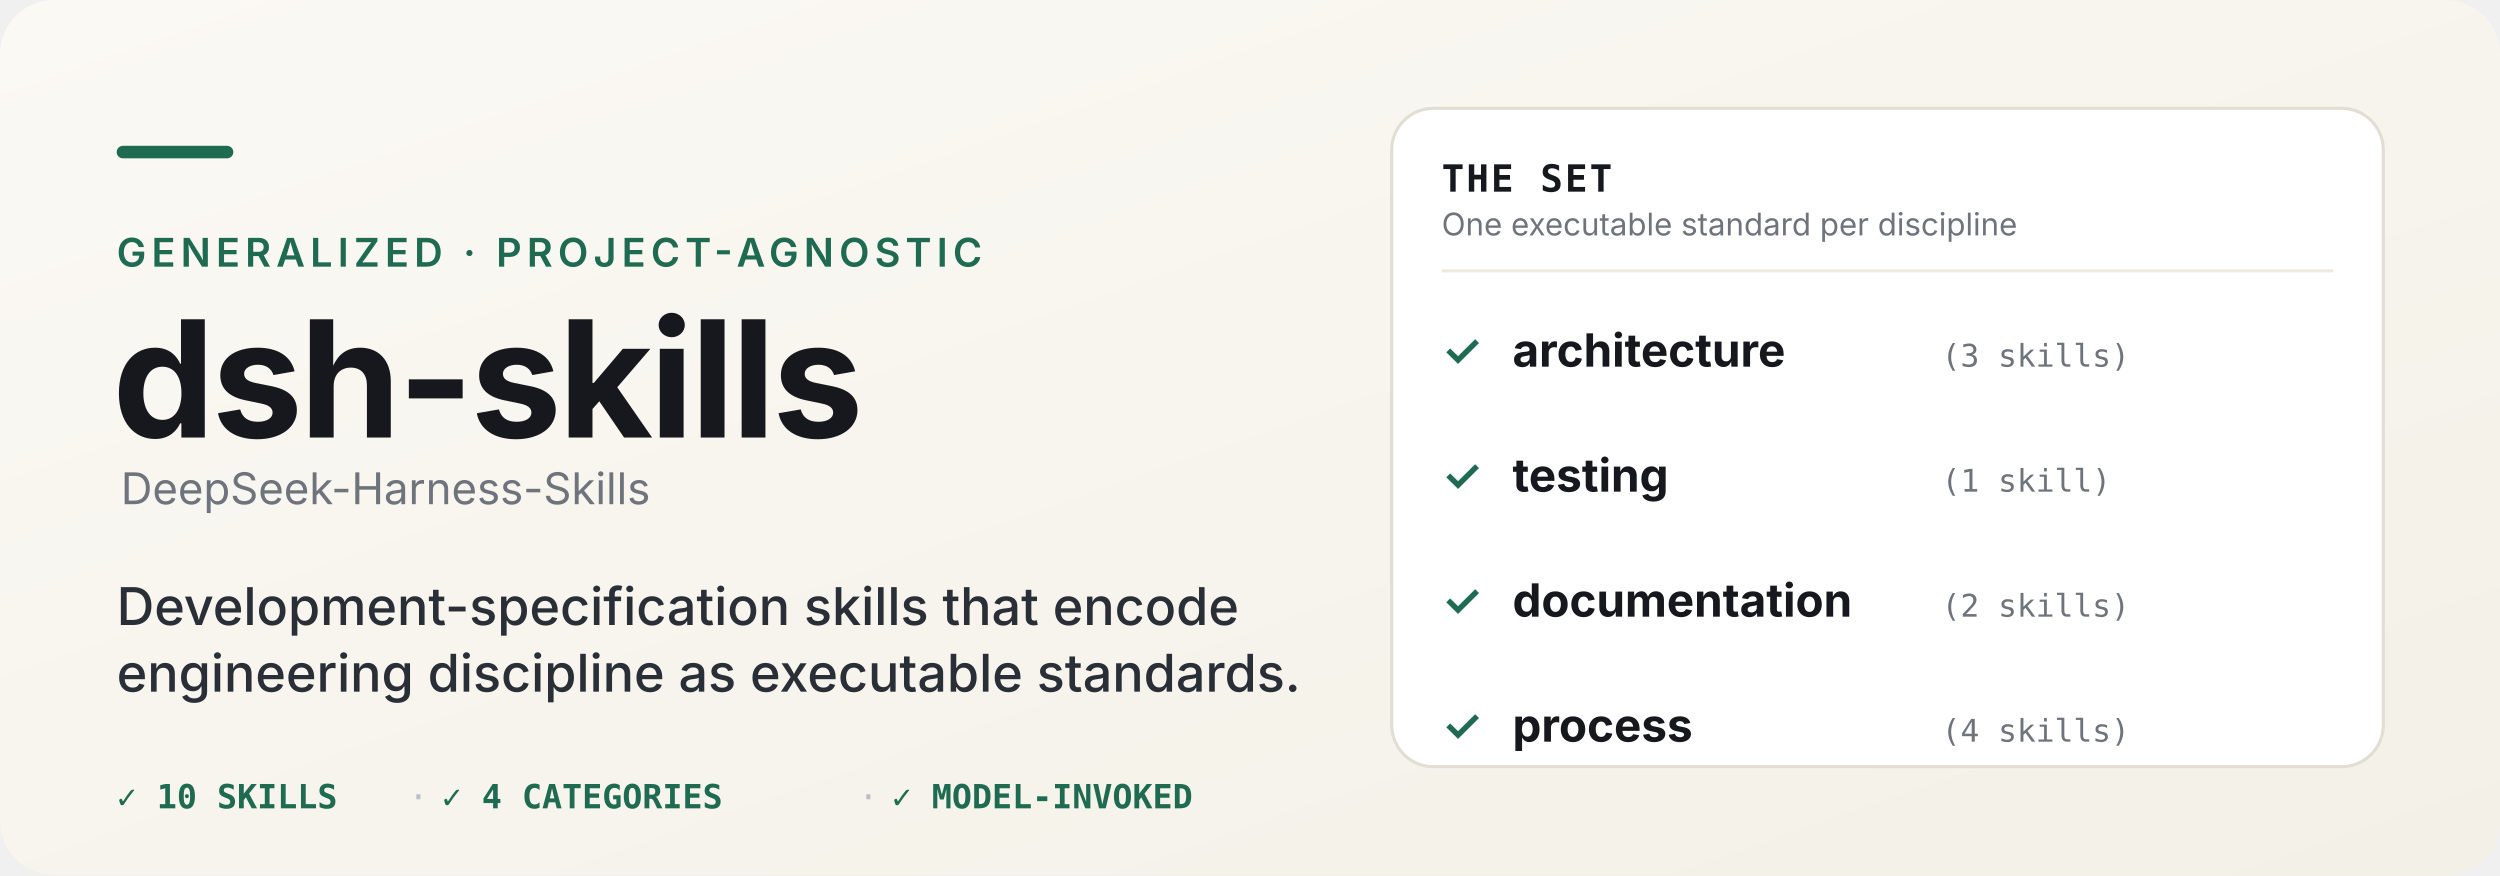
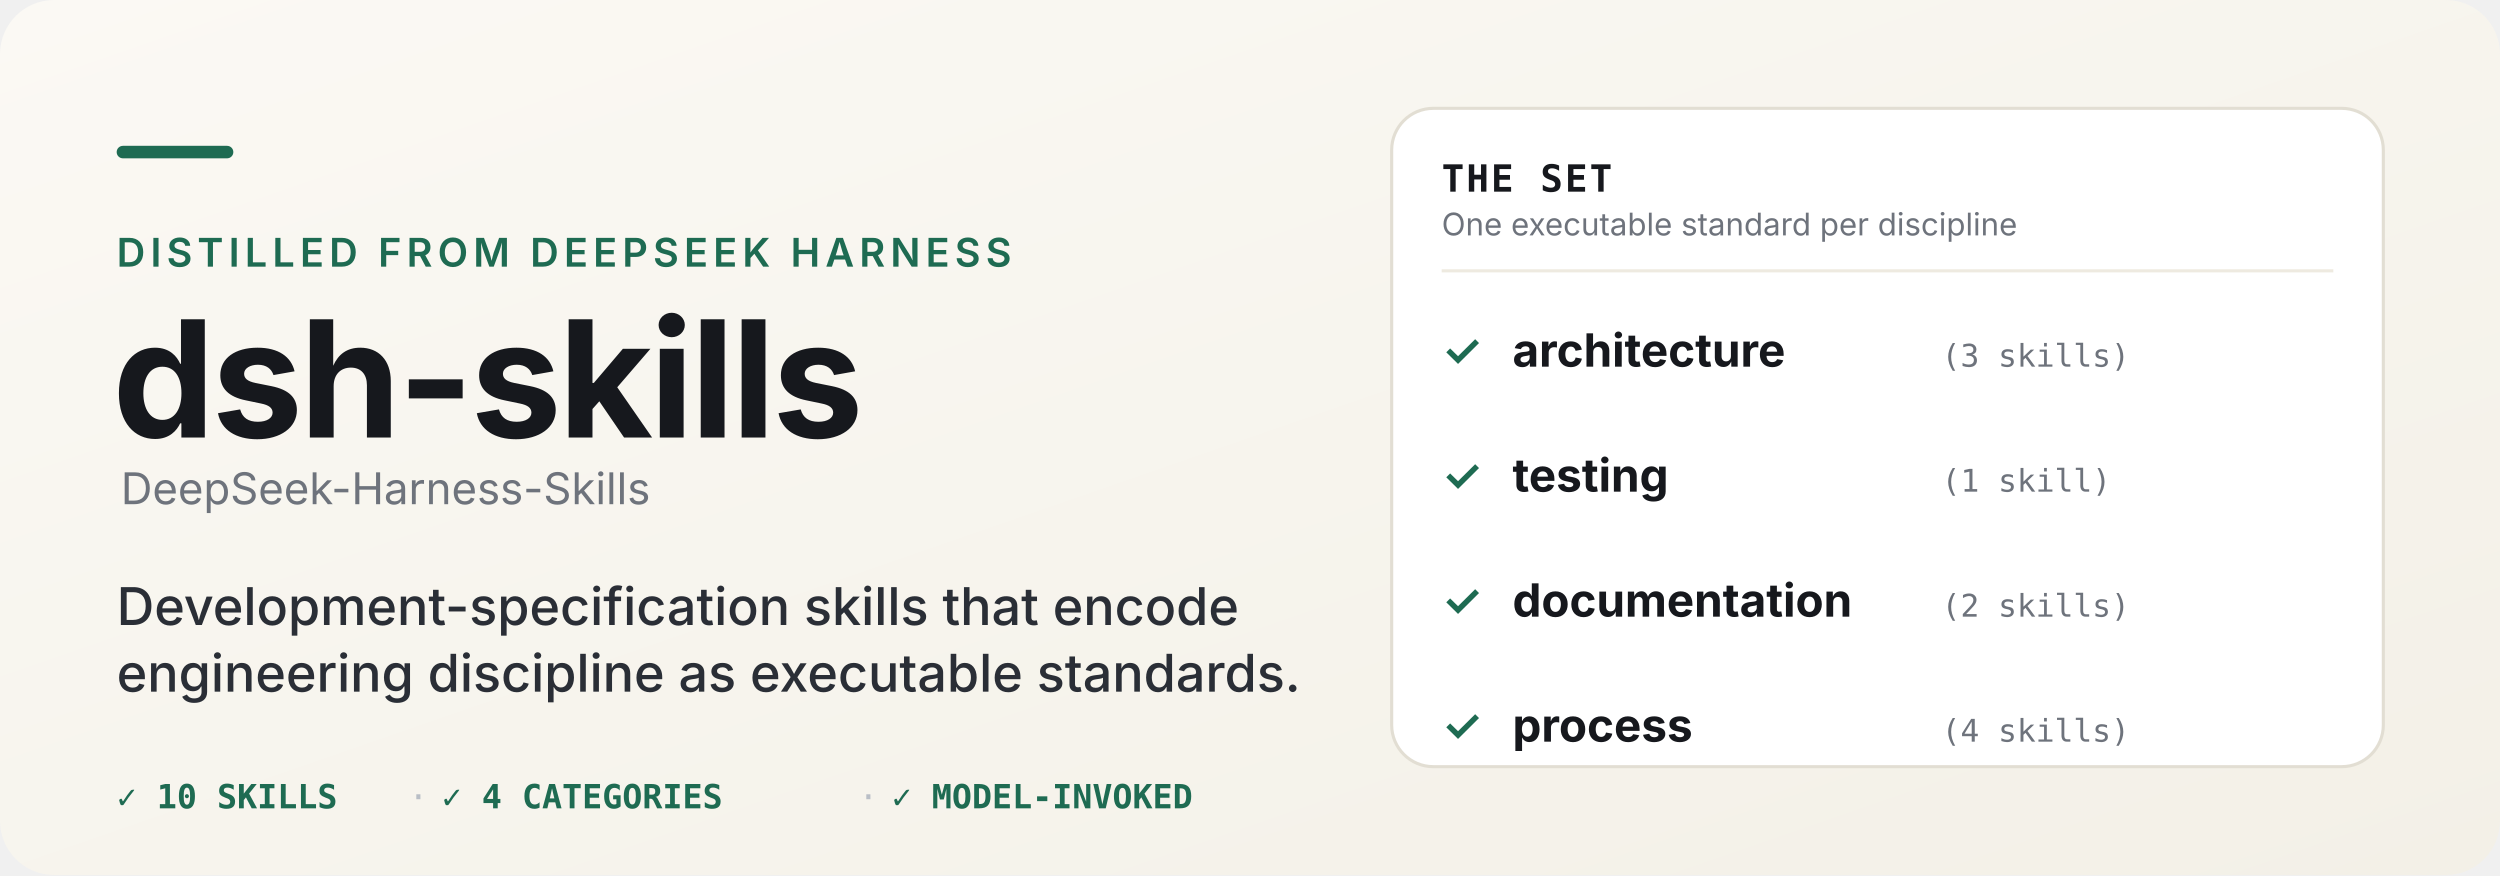
<svg xmlns="http://www.w3.org/2000/svg" width="1200" height="420" viewBox="0 0 1200 420" role="img" aria-labelledby="title desc">
  <defs>
    <linearGradient id="bg" x1="0" y1="0" x2="1" y2="1">
      <stop offset="0" stop-color="#FBF9F4" />
      <stop offset="1" stop-color="#F3F0E7" />
    </linearGradient>
  </defs>
  <rect width="1200" height="420" rx="26" fill="url(#bg)" />
  <rect x="56" y="70" width="56" height="6" rx="3" fill="#1E6B52" />
  <g font-family="-apple-system,BlinkMacSystemFont,'Segoe UI','PingFang SC',sans-serif">
-     <text x="56" y="128" font-size="19" font-weight="600" letter-spacing="2.5" fill="#1E6B52">GENERALIZED · PROJECT-AGNOSTIC</text>
+     <text x="56" y="128" font-size="19" font-weight="600" letter-spacing="2.5" fill="#1E6B52">DISTILLED FROM DEEPSEEK HARNESS</text>
    <text x="54" y="210" font-size="78" font-weight="750" letter-spacing="-1.5" fill="#16181D">dsh-skills</text>
    <text x="58" y="242" font-size="21" fill="#6E737C">DeepSeek-Harness-Skills</text>
    <text x="56" y="300" font-size="25" font-weight="550" fill="#2A2E36">Development-specification skills that encode</text>
    <text x="56" y="332" font-size="25" font-weight="550" fill="#2A2E36">engineering discipline as executable standards.</text>
  </g>
  <g font-family="ui-monospace,SFMono-Regular,Menlo,monospace" font-size="16" fill="#1E6B52">
    <text x="56" y="388" font-weight="600">✓ 10 SKILLS</text>
    <text x="196" y="388" fill="#B9BEC6">·</text>
    <text x="212" y="388" font-weight="600">✓ 4 CATEGORIES</text>
    <text x="412" y="388" fill="#B9BEC6">·</text>
    <text x="428" y="388" font-weight="600">✓ MODEL-INVOKED</text>
  </g>
  <g>
    <rect x="668" y="52" width="476" height="316" rx="20" fill="#FFFFFF" stroke="#E2DED3" stroke-width="1.5" />
    <text x="692" y="92" font-family="ui-monospace,SFMono-Regular,Menlo,monospace" font-size="18" font-weight="600" letter-spacing="1" fill="#16181D">THE SET</text>
    <text x="692" y="113" font-size="15" fill="#6E737C" font-family="-apple-system,BlinkMacSystemFont,'Segoe UI','PingFang SC',sans-serif">One executable standard per discipline</text>
    <line x1="692" y1="130" x2="1120" y2="130" stroke="#EEEAE0" stroke-width="1.5" />
    <text x="692" y="176" font-size="22" font-weight="600" fill="#1E6B52" font-family="-apple-system,BlinkMacSystemFont,'Segoe UI',sans-serif">✓</text>
    <text x="726" y="176" font-size="22" font-weight="650" fill="#16181D" font-family="-apple-system,BlinkMacSystemFont,'Segoe UI','PingFang SC',sans-serif">architecture</text>
    <text x="932" y="176" font-family="ui-monospace,SFMono-Regular,Menlo,monospace" font-size="15" fill="#6E737C">(3 skills)</text>
    <text x="692" y="236" font-size="22" font-weight="600" fill="#1E6B52" font-family="-apple-system,BlinkMacSystemFont,'Segoe UI',sans-serif">✓</text>
    <text x="726" y="236" font-size="22" font-weight="650" fill="#16181D" font-family="-apple-system,BlinkMacSystemFont,'Segoe UI','PingFang SC',sans-serif">testing</text>
    <text x="932" y="236" font-family="ui-monospace,SFMono-Regular,Menlo,monospace" font-size="15" fill="#6E737C">(1 skill)</text>
    <text x="692" y="296" font-size="22" font-weight="600" fill="#1E6B52" font-family="-apple-system,BlinkMacSystemFont,'Segoe UI',sans-serif">✓</text>
    <text x="726" y="296" font-size="22" font-weight="650" fill="#16181D" font-family="-apple-system,BlinkMacSystemFont,'Segoe UI','PingFang SC',sans-serif">documentation</text>
    <text x="932" y="296" font-family="ui-monospace,SFMono-Regular,Menlo,monospace" font-size="15" fill="#6E737C">(2 skills)</text>
    <text x="692" y="356" font-size="22" font-weight="600" fill="#1E6B52" font-family="-apple-system,BlinkMacSystemFont,'Segoe UI',sans-serif">✓</text>
    <text x="726" y="356" font-size="22" font-weight="650" fill="#16181D" font-family="-apple-system,BlinkMacSystemFont,'Segoe UI','PingFang SC',sans-serif">process</text>
    <text x="932" y="356" font-family="ui-monospace,SFMono-Regular,Menlo,monospace" font-size="15" fill="#6E737C">(4 skills)</text>
  </g>
</svg>
